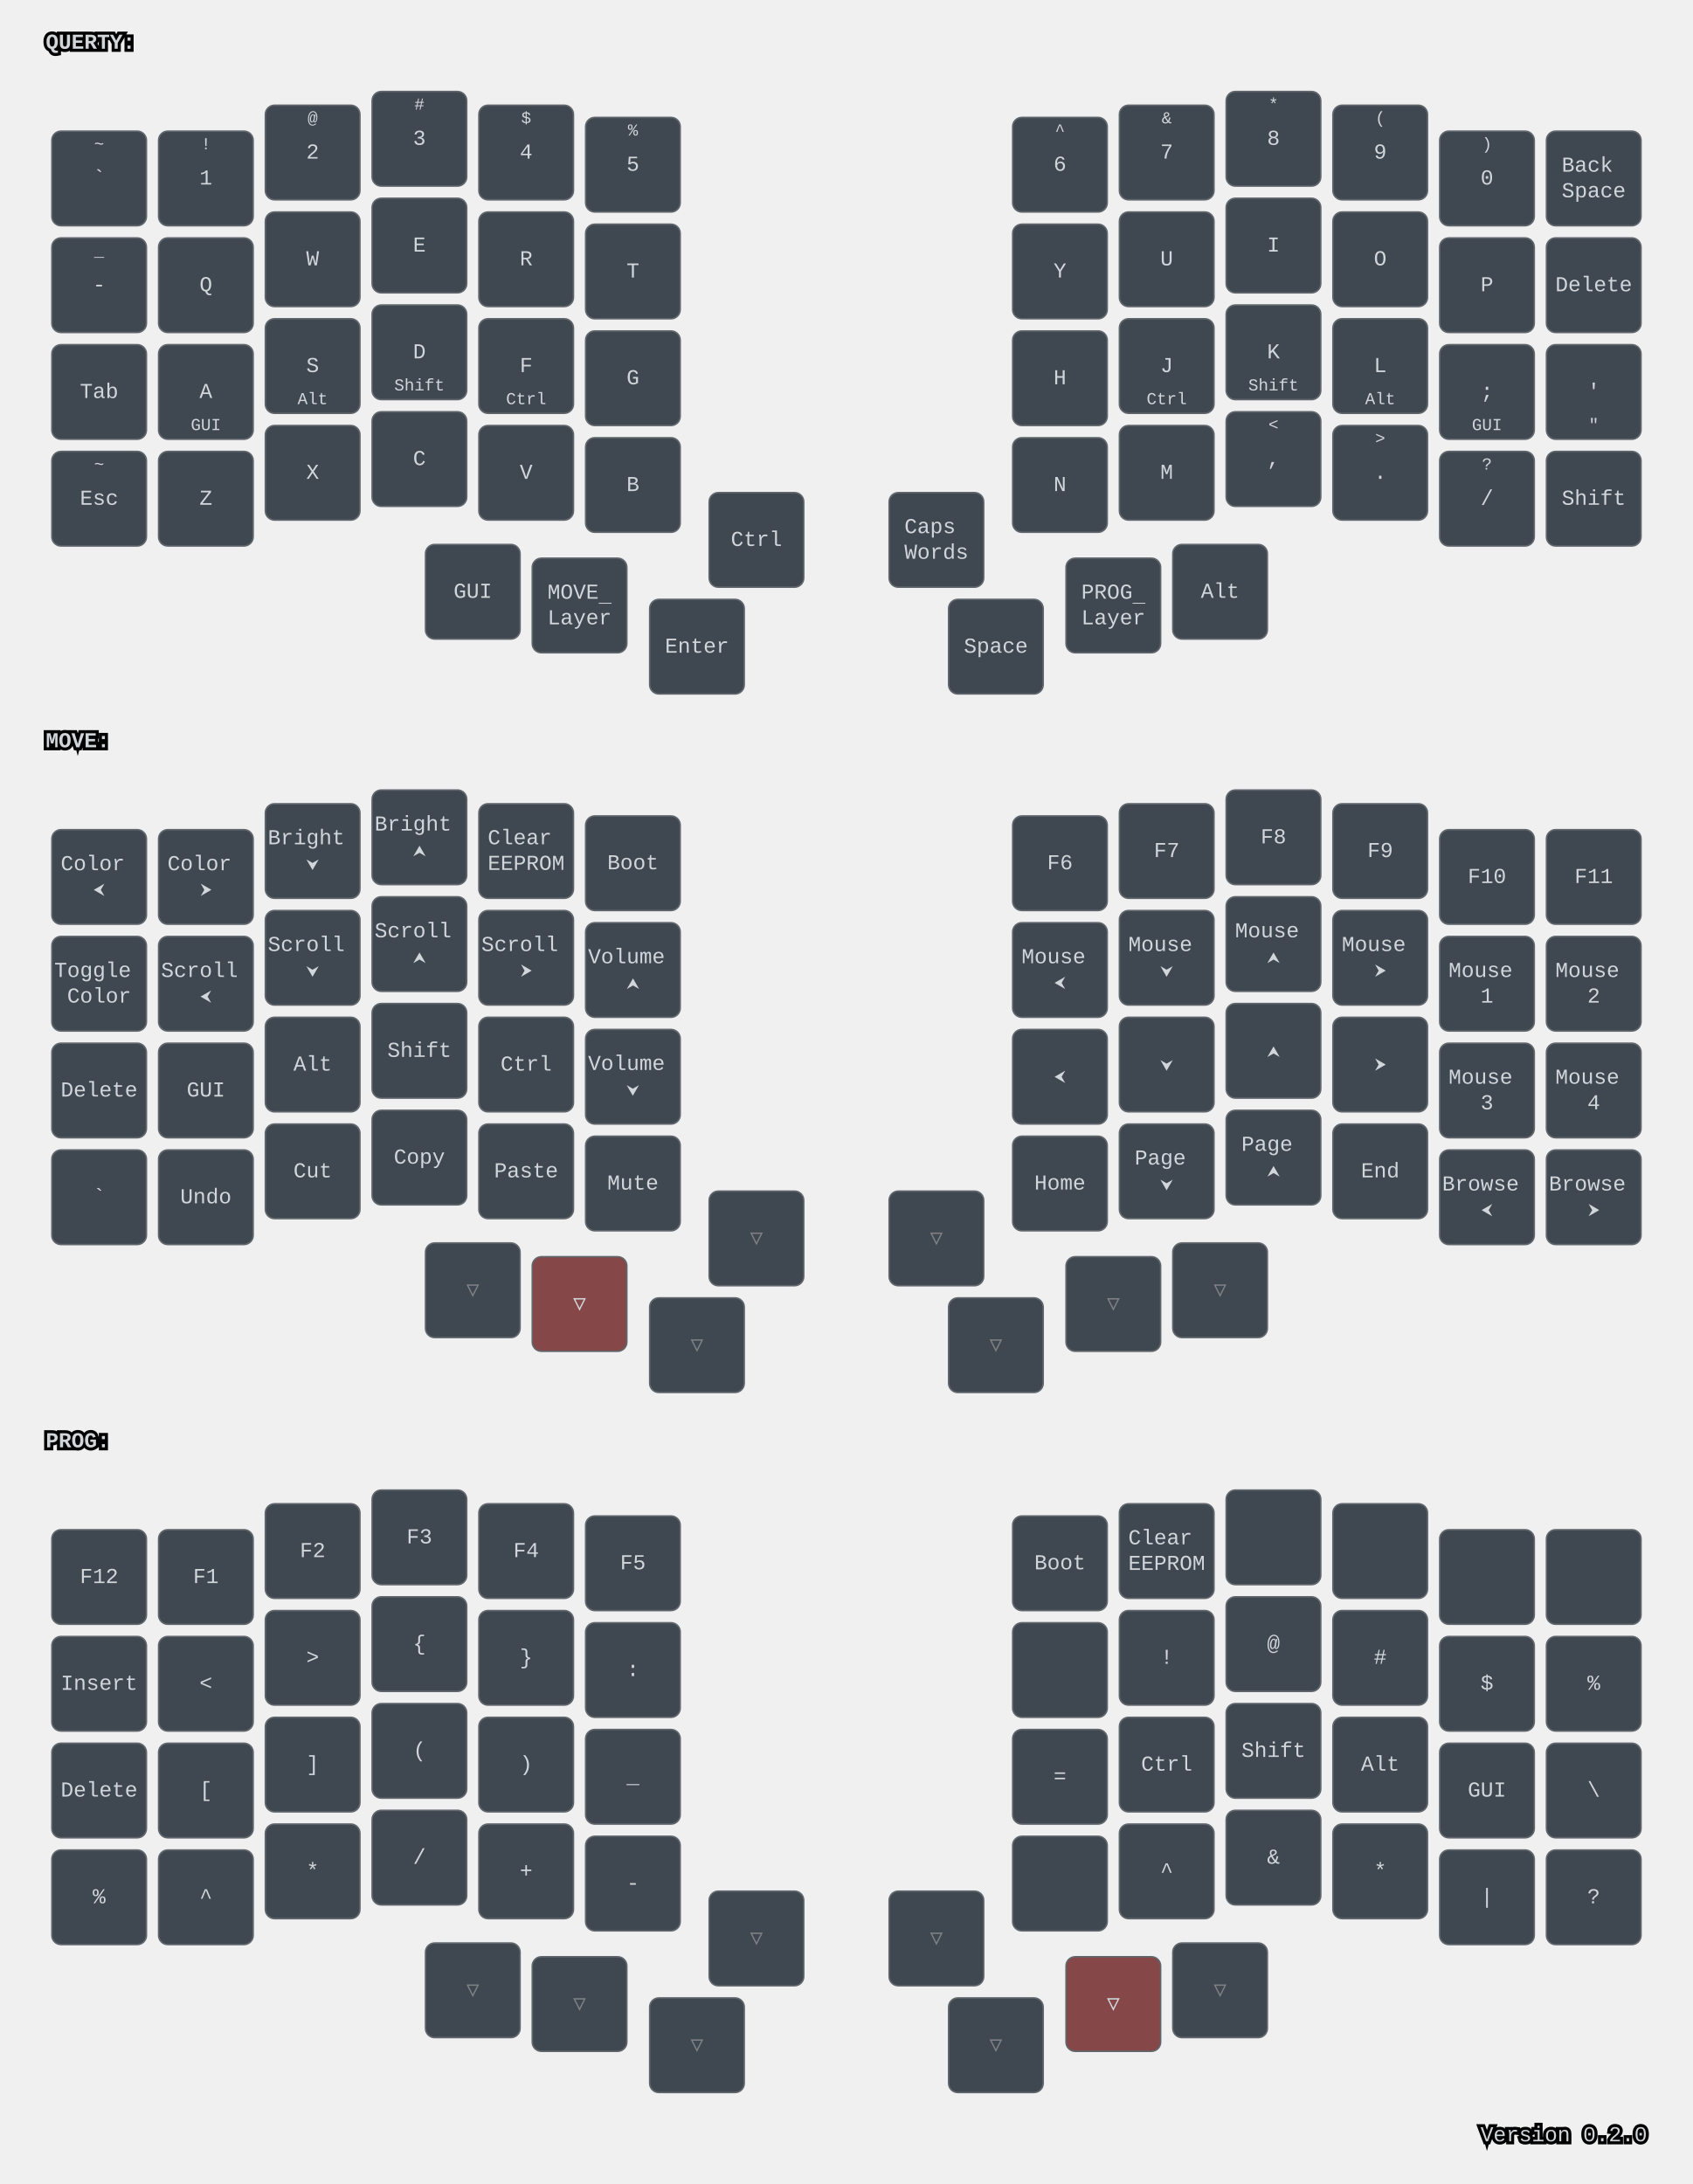
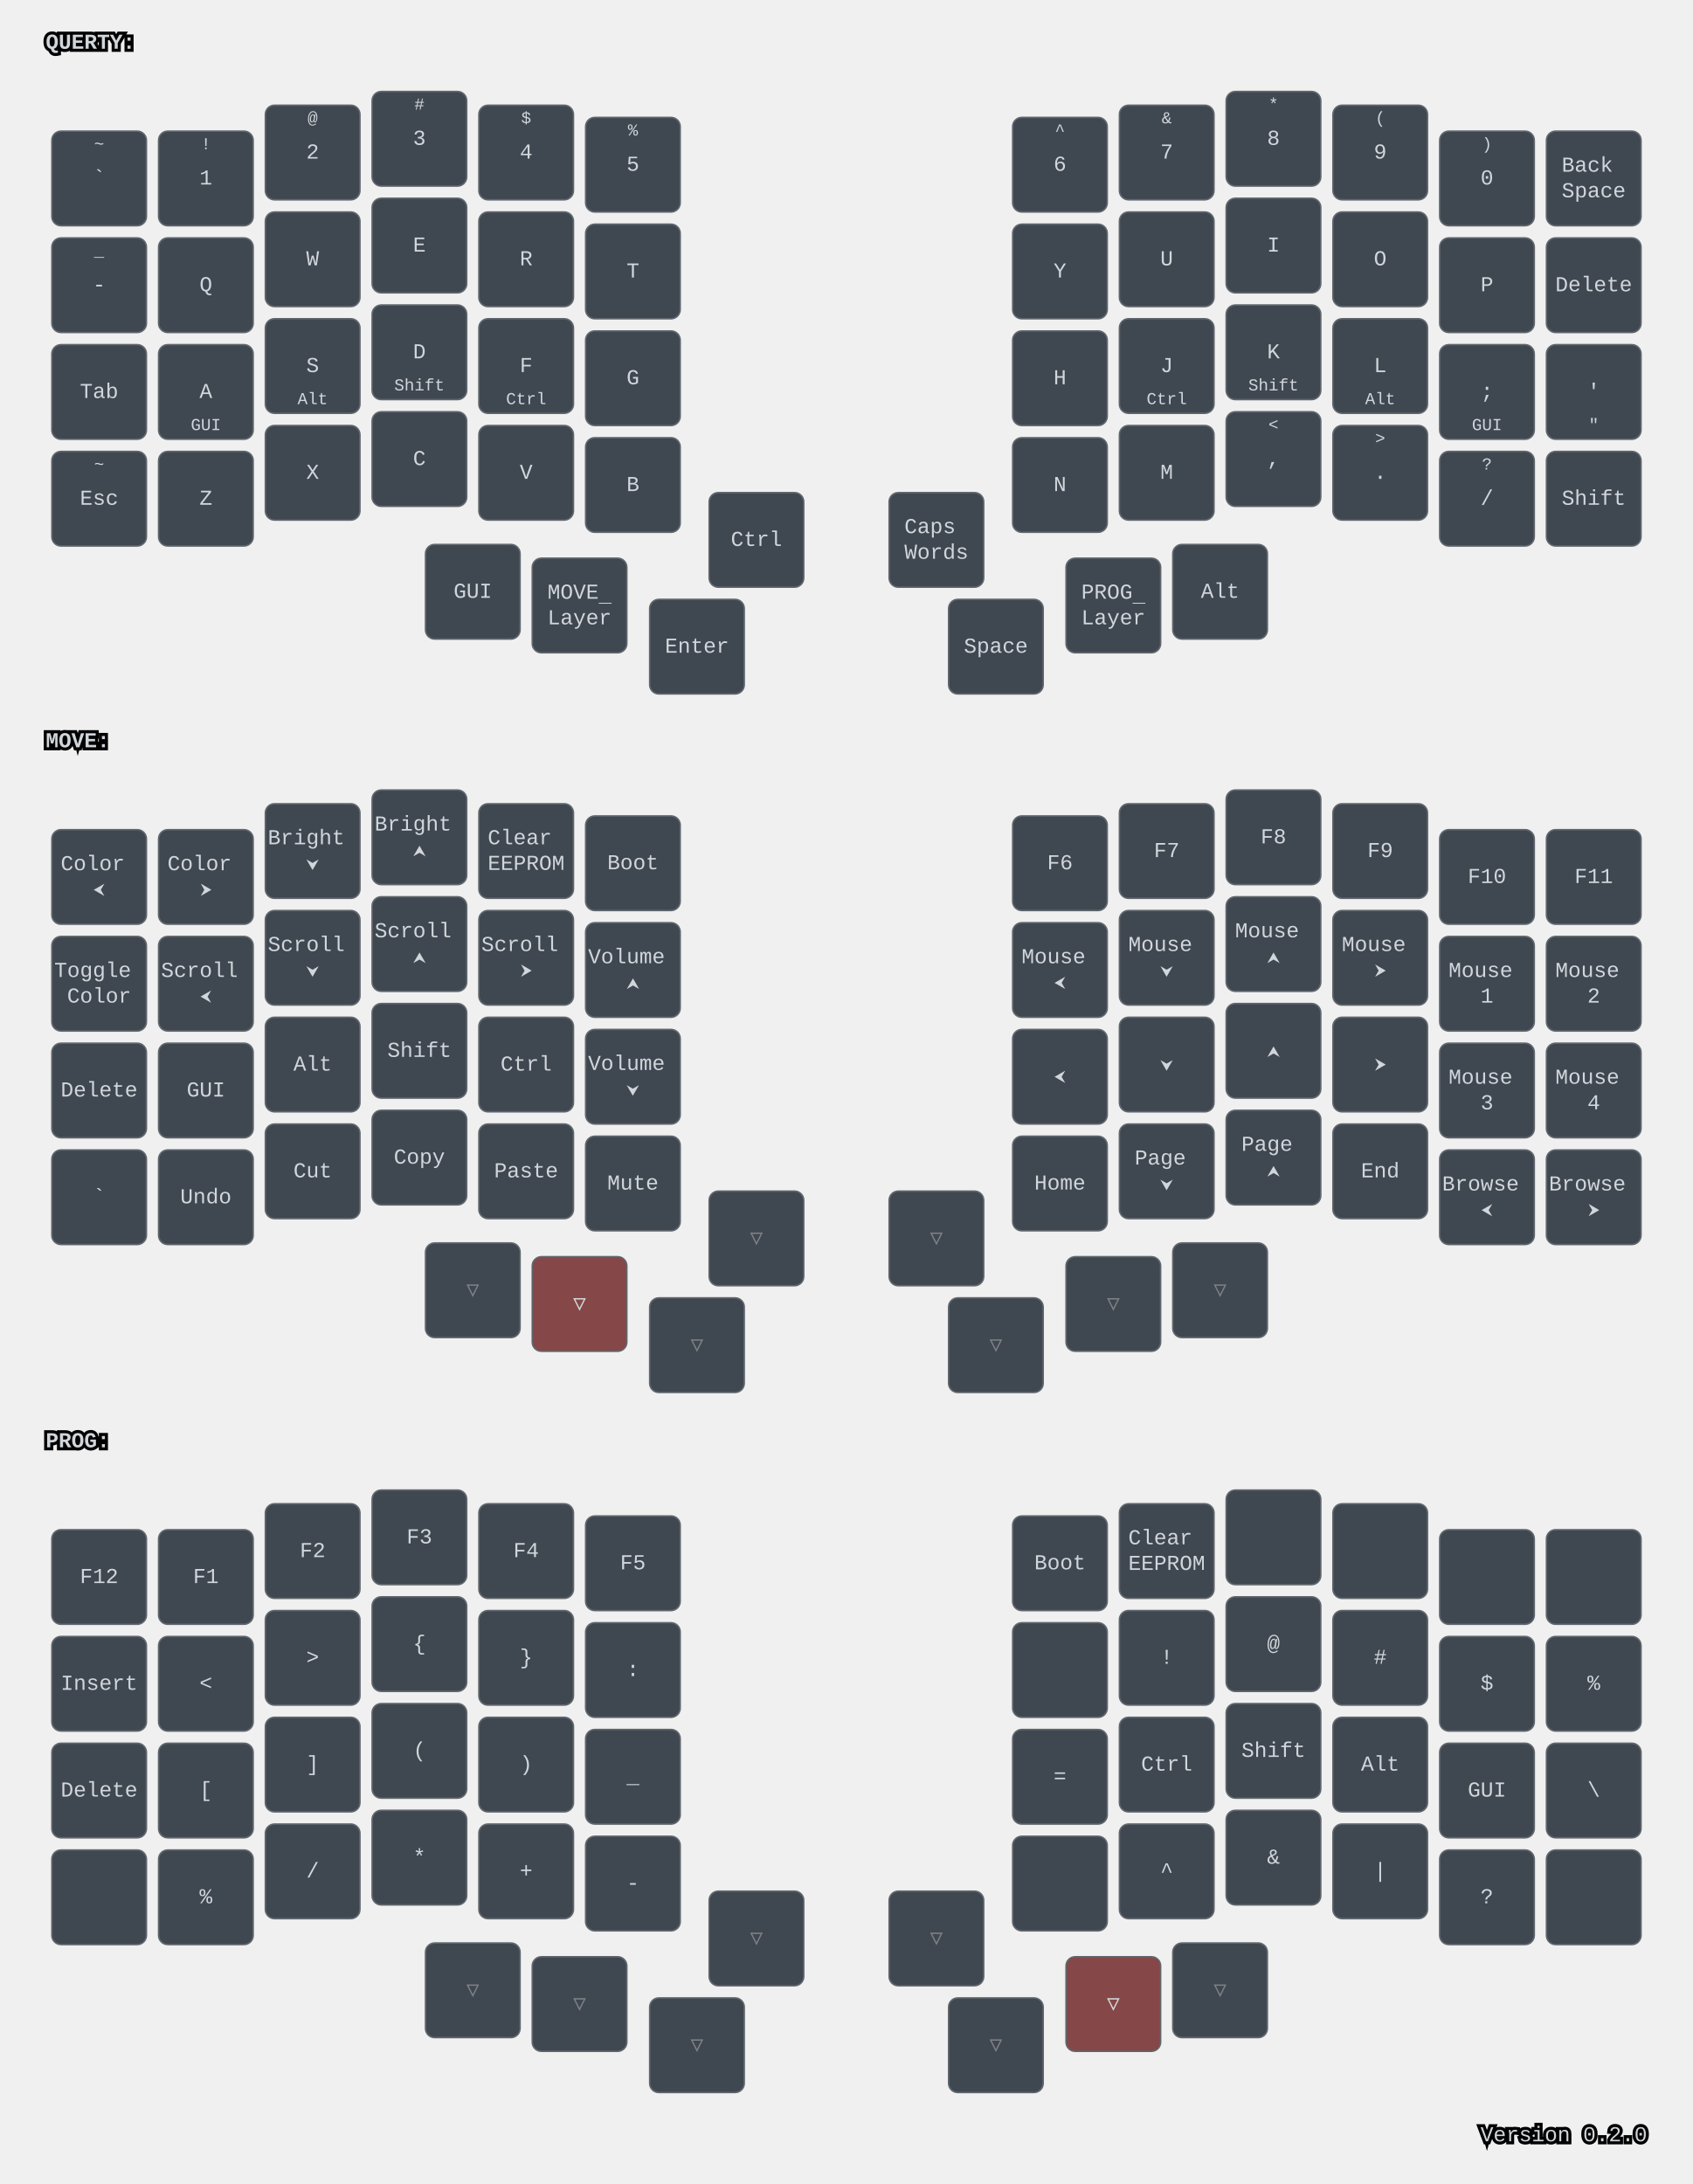
<svg xmlns="http://www.w3.org/2000/svg" width="1110" height="1432" viewBox="0 0 1110 1432" class="keymap">
  <style>/* inherit to force styles through use tags */
svg path {
    fill: inherit;
}

/* font and background color specifications */
svg.keymap {
    font-family: SFMono-Regular,Consolas,Liberation Mono,Menlo,monospace;
    font-size: 14px;
    font-kerning: normal;
    text-rendering: optimizeLegibility;
    fill: #24292e;
}

/* default key styling */
rect.key {
    fill: #f6f8fa;
}

rect.key, rect.combo {
    stroke: #c9cccf;
    stroke-width: 1;
}

/* default key side styling, only used is draw_key_sides is set */
rect.side {
    filter: brightness(90%);
}

/* color accent for combo boxes */
rect.combo, rect.combo-separate {
    fill: #cdf;
}

/* color accent for held keys */
rect.held, rect.combo.held {
    fill: #fdd;
}

/* color accent for ghost (optional) keys */
rect.ghost, rect.combo.ghost {
    stroke-dasharray: 4, 4;
    stroke-width: 2;
}

text {
    text-anchor: middle;
    dominant-baseline: middle;
}

/* styling for layer labels */
text.label {
    font-weight: bold;
    text-anchor: start;
    stroke: white;
    stroke-width: 4;
    paint-order: stroke;
}

/* styling for optional footer */
text.footer {
    text-anchor: end;
    dominant-baseline: auto;
    stroke: white;
    stroke-width: 4;
    paint-order: stroke;
}

/* styling for combo tap, and key non-tap label text */
text.combo, text.hold, text.shifted, text.left, text.right {
    font-size: 11px;
}

text.hold {
    text-anchor: middle;
    dominant-baseline: auto;
}

text.shifted {
    text-anchor: middle;
    dominant-baseline: hanging;
}

text.left {
    text-anchor: start;
}

text.right {
    text-anchor: end;
}

text.layer-activator {
    text-decoration: underline;
}

/* styling for hold/shifted label text in combo box */
text.combo.hold, text.combo.shifted, text.combo.left, text.combo.right {
    font-size: 8px;
}

/* lighter symbol for transparent keys */
text.trans {
    fill: #7b7e81;
}

/* styling for combo dendrons */
path.combo {
    stroke-width: 1;
    stroke: gray;
    fill: none;
}

/* Start Tabler Icons Cleanup */
/* cannot use height/width with glyphs */
.icon-tabler &gt; path {
    fill: inherit;
    stroke: inherit;
    stroke-width: 2;
}
/* hide tabler's default box */
.icon-tabler &gt; path[stroke="none"][fill="none"] {
    visibility: hidden;
}
/* End Tabler Icons Cleanup */

svg.keymap { fill: #d1d6db; }
rect.key { fill: #3f4750; }
rect.key, rect.combo { stroke: #60666c; }
rect.combo, rect.combo-separate { fill: #1f3d7a; }
rect.held, rect.combo.held { fill: #854747; }
text.label, text.footer { stroke: black; }
text.trans { fill: #7e8184; }
path.combo { stroke: #7f7f7f; }
</style>
  <g transform="translate(30, 0)" class="layer-QUERTY">
    <text x="0" y="28" class="label" id="QUERTY">QUERTY:</text>
    <g transform="translate(0, 56)">
      <g transform="translate(35, 61)" class="key keypos-0">
        <rect rx="6" ry="6" x="-31" y="-31" width="62" height="62" class="key" />
        <text x="0" y="0" class="key tap">`</text>
        <text x="0" y="-25" class="key shifted">~</text>
      </g>
      <g transform="translate(105, 61)" class="key keypos-1">
        <rect rx="6" ry="6" x="-31" y="-31" width="62" height="62" class="key" />
        <text x="0" y="0" class="key tap">1</text>
        <text x="0" y="-25" class="key shifted">!</text>
      </g>
      <g transform="translate(175, 44)" class="key keypos-2">
        <rect rx="6" ry="6" x="-31" y="-31" width="62" height="62" class="key" />
        <text x="0" y="0" class="key tap">2</text>
        <text x="0" y="-25" class="key shifted">@</text>
      </g>
      <g transform="translate(245, 35)" class="key keypos-3">
        <rect rx="6" ry="6" x="-31" y="-31" width="62" height="62" class="key" />
        <text x="0" y="0" class="key tap">3</text>
        <text x="0" y="-25" class="key shifted">#</text>
      </g>
      <g transform="translate(315, 44)" class="key keypos-4">
        <rect rx="6" ry="6" x="-31" y="-31" width="62" height="62" class="key" />
        <text x="0" y="0" class="key tap">4</text>
        <text x="0" y="-25" class="key shifted">$</text>
      </g>
      <g transform="translate(385, 52)" class="key keypos-5">
        <rect rx="6" ry="6" x="-31" y="-31" width="62" height="62" class="key" />
        <text x="0" y="0" class="key tap">5</text>
        <text x="0" y="-25" class="key shifted">%</text>
      </g>
      <g transform="translate(665, 52)" class="key keypos-6">
        <rect rx="6" ry="6" x="-31" y="-31" width="62" height="62" class="key" />
        <text x="0" y="0" class="key tap">6</text>
        <text x="0" y="-25" class="key shifted">^</text>
      </g>
      <g transform="translate(735, 44)" class="key keypos-7">
        <rect rx="6" ry="6" x="-31" y="-31" width="62" height="62" class="key" />
        <text x="0" y="0" class="key tap">7</text>
        <text x="0" y="-25" class="key shifted">&amp;</text>
      </g>
      <g transform="translate(805, 35)" class="key keypos-8">
        <rect rx="6" ry="6" x="-31" y="-31" width="62" height="62" class="key" />
        <text x="0" y="0" class="key tap">8</text>
        <text x="0" y="-25" class="key shifted">*</text>
      </g>
      <g transform="translate(875, 44)" class="key keypos-9">
        <rect rx="6" ry="6" x="-31" y="-31" width="62" height="62" class="key" />
        <text x="0" y="0" class="key tap">9</text>
        <text x="0" y="-25" class="key shifted">(</text>
      </g>
      <g transform="translate(945, 61)" class="key keypos-10">
        <rect rx="6" ry="6" x="-31" y="-31" width="62" height="62" class="key" />
        <text x="0" y="0" class="key tap">0</text>
        <text x="0" y="-25" class="key shifted">)</text>
      </g>
      <g transform="translate(1015, 61)" class="key keypos-11">
        <rect rx="6" ry="6" x="-31" y="-31" width="62" height="62" class="key" />
        <text x="0" y="0" class="key tap">
          <tspan x="0" dy="-0.6em">Back</tspan>
          <tspan x="0" dy="1.2em">Space</tspan>
        </text>
      </g>
      <g transform="translate(35, 131)" class="key keypos-12">
        <rect rx="6" ry="6" x="-31" y="-31" width="62" height="62" class="key" />
        <text x="0" y="0" class="key tap">-</text>
        <text x="0" y="-25" class="key shifted">_</text>
      </g>
      <g transform="translate(105, 131)" class="key keypos-13">
        <rect rx="6" ry="6" x="-31" y="-31" width="62" height="62" class="key" />
        <text x="0" y="0" class="key tap">Q</text>
      </g>
      <g transform="translate(175, 114)" class="key keypos-14">
        <rect rx="6" ry="6" x="-31" y="-31" width="62" height="62" class="key" />
        <text x="0" y="0" class="key tap">W</text>
      </g>
      <g transform="translate(245, 105)" class="key keypos-15">
        <rect rx="6" ry="6" x="-31" y="-31" width="62" height="62" class="key" />
        <text x="0" y="0" class="key tap">E</text>
      </g>
      <g transform="translate(315, 114)" class="key keypos-16">
        <rect rx="6" ry="6" x="-31" y="-31" width="62" height="62" class="key" />
        <text x="0" y="0" class="key tap">R</text>
      </g>
      <g transform="translate(385, 122)" class="key keypos-17">
        <rect rx="6" ry="6" x="-31" y="-31" width="62" height="62" class="key" />
        <text x="0" y="0" class="key tap">T</text>
      </g>
      <g transform="translate(665, 122)" class="key keypos-18">
        <rect rx="6" ry="6" x="-31" y="-31" width="62" height="62" class="key" />
        <text x="0" y="0" class="key tap">Y</text>
      </g>
      <g transform="translate(735, 114)" class="key keypos-19">
        <rect rx="6" ry="6" x="-31" y="-31" width="62" height="62" class="key" />
        <text x="0" y="0" class="key tap">U</text>
      </g>
      <g transform="translate(805, 105)" class="key keypos-20">
        <rect rx="6" ry="6" x="-31" y="-31" width="62" height="62" class="key" />
        <text x="0" y="0" class="key tap">I</text>
      </g>
      <g transform="translate(875, 114)" class="key keypos-21">
        <rect rx="6" ry="6" x="-31" y="-31" width="62" height="62" class="key" />
        <text x="0" y="0" class="key tap">O</text>
      </g>
      <g transform="translate(945, 131)" class="key keypos-22">
        <rect rx="6" ry="6" x="-31" y="-31" width="62" height="62" class="key" />
        <text x="0" y="0" class="key tap">P</text>
      </g>
      <g transform="translate(1015, 131)" class="key keypos-23">
        <rect rx="6" ry="6" x="-31" y="-31" width="62" height="62" class="key" />
        <text x="0" y="0" class="key tap">Delete</text>
      </g>
      <g transform="translate(35, 201)" class="key keypos-24">
        <rect rx="6" ry="6" x="-31" y="-31" width="62" height="62" class="key" />
        <text x="0" y="0" class="key tap">Tab</text>
      </g>
      <g transform="translate(105, 201)" class="key keypos-25">
        <rect rx="6" ry="6" x="-31" y="-31" width="62" height="62" class="key" />
        <text x="0" y="0" class="key tap">A</text>
        <text x="0" y="25" class="key hold">GUI</text>
      </g>
      <g transform="translate(175, 184)" class="key keypos-26">
        <rect rx="6" ry="6" x="-31" y="-31" width="62" height="62" class="key" />
        <text x="0" y="0" class="key tap">S</text>
        <text x="0" y="25" class="key hold">Alt</text>
      </g>
      <g transform="translate(245, 175)" class="key keypos-27">
        <rect rx="6" ry="6" x="-31" y="-31" width="62" height="62" class="key" />
        <text x="0" y="0" class="key tap">D</text>
        <text x="0" y="25" class="key hold">Shift</text>
      </g>
      <g transform="translate(315, 184)" class="key keypos-28">
        <rect rx="6" ry="6" x="-31" y="-31" width="62" height="62" class="key" />
        <text x="0" y="0" class="key tap">F</text>
        <text x="0" y="25" class="key hold">Ctrl</text>
      </g>
      <g transform="translate(385, 192)" class="key keypos-29">
        <rect rx="6" ry="6" x="-31" y="-31" width="62" height="62" class="key" />
        <text x="0" y="0" class="key tap">G</text>
      </g>
      <g transform="translate(665, 192)" class="key keypos-30">
        <rect rx="6" ry="6" x="-31" y="-31" width="62" height="62" class="key" />
        <text x="0" y="0" class="key tap">H</text>
      </g>
      <g transform="translate(735, 184)" class="key keypos-31">
        <rect rx="6" ry="6" x="-31" y="-31" width="62" height="62" class="key" />
        <text x="0" y="0" class="key tap">J</text>
        <text x="0" y="25" class="key hold">Ctrl</text>
      </g>
      <g transform="translate(805, 175)" class="key keypos-32">
        <rect rx="6" ry="6" x="-31" y="-31" width="62" height="62" class="key" />
        <text x="0" y="0" class="key tap">K</text>
        <text x="0" y="25" class="key hold">Shift</text>
      </g>
      <g transform="translate(875, 184)" class="key keypos-33">
        <rect rx="6" ry="6" x="-31" y="-31" width="62" height="62" class="key" />
        <text x="0" y="0" class="key tap">L</text>
        <text x="0" y="25" class="key hold">Alt</text>
      </g>
      <g transform="translate(945, 201)" class="key keypos-34">
        <rect rx="6" ry="6" x="-31" y="-31" width="62" height="62" class="key" />
        <text x="0" y="0" class="key tap">;</text>
        <text x="0" y="25" class="key hold">GUI</text>
      </g>
      <g transform="translate(1015, 201)" class="key keypos-35">
        <rect rx="6" ry="6" x="-31" y="-31" width="62" height="62" class="key" />
        <text x="0" y="0" class="key tap">'</text>
        <text x="0" y="25" class="key hold">"</text>
      </g>
      <g transform="translate(35, 271)" class="key keypos-36">
        <rect rx="6" ry="6" x="-31" y="-31" width="62" height="62" class="key" />
        <text x="0" y="0" class="key tap">Esc</text>
        <text x="0" y="-25" class="key shifted">~</text>
      </g>
      <g transform="translate(105, 271)" class="key keypos-37">
        <rect rx="6" ry="6" x="-31" y="-31" width="62" height="62" class="key" />
        <text x="0" y="0" class="key tap">Z</text>
      </g>
      <g transform="translate(175, 254)" class="key keypos-38">
        <rect rx="6" ry="6" x="-31" y="-31" width="62" height="62" class="key" />
        <text x="0" y="0" class="key tap">X</text>
      </g>
      <g transform="translate(245, 245)" class="key keypos-39">
        <rect rx="6" ry="6" x="-31" y="-31" width="62" height="62" class="key" />
        <text x="0" y="0" class="key tap">C</text>
      </g>
      <g transform="translate(315, 254)" class="key keypos-40">
        <rect rx="6" ry="6" x="-31" y="-31" width="62" height="62" class="key" />
        <text x="0" y="0" class="key tap">V</text>
      </g>
      <g transform="translate(385, 262)" class="key keypos-41">
        <rect rx="6" ry="6" x="-31" y="-31" width="62" height="62" class="key" />
        <text x="0" y="0" class="key tap">B</text>
      </g>
      <g transform="translate(466, 298)" class="key keypos-42">
        <rect rx="6" ry="6" x="-31" y="-31" width="62" height="62" class="key" />
        <text x="0" y="0" class="key tap">Ctrl</text>
      </g>
      <g transform="translate(584, 298)" class="key keypos-43">
        <rect rx="6" ry="6" x="-31" y="-31" width="62" height="62" class="key" />
        <text x="0" y="0" class="key tap">
          <tspan x="0" dy="-0.6em">Caps</tspan>
          <tspan x="0" dy="1.2em">Words</tspan>
        </text>
      </g>
      <g transform="translate(665, 262)" class="key keypos-44">
        <rect rx="6" ry="6" x="-31" y="-31" width="62" height="62" class="key" />
        <text x="0" y="0" class="key tap">N</text>
      </g>
      <g transform="translate(735, 254)" class="key keypos-45">
        <rect rx="6" ry="6" x="-31" y="-31" width="62" height="62" class="key" />
        <text x="0" y="0" class="key tap">M</text>
      </g>
      <g transform="translate(805, 245)" class="key keypos-46">
        <rect rx="6" ry="6" x="-31" y="-31" width="62" height="62" class="key" />
        <text x="0" y="0" class="key tap">,</text>
        <text x="0" y="-25" class="key shifted">&lt;</text>
      </g>
      <g transform="translate(875, 254)" class="key keypos-47">
        <rect rx="6" ry="6" x="-31" y="-31" width="62" height="62" class="key" />
        <text x="0" y="0" class="key tap">.</text>
        <text x="0" y="-25" class="key shifted">&gt;</text>
      </g>
      <g transform="translate(945, 271)" class="key keypos-48">
        <rect rx="6" ry="6" x="-31" y="-31" width="62" height="62" class="key" />
        <text x="0" y="0" class="key tap">/</text>
        <text x="0" y="-25" class="key shifted">?</text>
      </g>
      <g transform="translate(1015, 271)" class="key keypos-49">
        <rect rx="6" ry="6" x="-31" y="-31" width="62" height="62" class="key" />
        <text x="0" y="0" class="key tap">Shift</text>
      </g>
      <g transform="translate(280, 332)" class="key keypos-50">
        <rect rx="6" ry="6" x="-31" y="-31" width="62" height="62" class="key" />
        <text x="0" y="0" class="key tap">GUI</text>
      </g>
      <g transform="translate(350, 341)" class="key layer-activator keypos-51">
        <rect rx="6" ry="6" x="-31" y="-31" width="62" height="62" class="key layer-activator" />
        <text x="0" y="0" class="key layer-activator tap">
          <tspan x="0" dy="-0.6em">MOVE</tspan>
          <tspan x="0" dy="1.2em">Layer</tspan>
        </text>
      </g>
      <g transform="translate(427, 368)" class="key keypos-52">
        <rect rx="6" ry="6" x="-31" y="-31" width="62" height="62" class="key" />
        <text x="0" y="0" class="key tap">Enter</text>
      </g>
      <g transform="translate(623, 368)" class="key keypos-53">
        <rect rx="6" ry="6" x="-31" y="-31" width="62" height="62" class="key" />
        <text x="0" y="0" class="key tap">Space</text>
      </g>
      <g transform="translate(700, 341)" class="key layer-activator keypos-54">
        <rect rx="6" ry="6" x="-31" y="-31" width="62" height="62" class="key layer-activator" />
        <text x="0" y="0" class="key layer-activator tap">
          <tspan x="0" dy="-0.6em">PROG</tspan>
          <tspan x="0" dy="1.2em">Layer</tspan>
        </text>
      </g>
      <g transform="translate(770, 332)" class="key keypos-55">
        <rect rx="6" ry="6" x="-31" y="-31" width="62" height="62" class="key" />
        <text x="0" y="0" class="key tap">Alt</text>
      </g>
    </g>
  </g>
  <g transform="translate(30, 458)" class="layer-MOVE">
    <text x="0" y="28" class="label" id="MOVE">MOVE:</text>
    <g transform="translate(0, 56)">
      <g transform="translate(35, 61)" class="key keypos-0">
        <rect rx="6" ry="6" x="-31" y="-31" width="62" height="62" class="key" />
        <text x="0" y="0" class="key tap">
          <tspan x="0" dy="-0.6em">Color</tspan>
          <tspan x="0" dy="1.2em">⮜</tspan>
        </text>
      </g>
      <g transform="translate(105, 61)" class="key keypos-1">
        <rect rx="6" ry="6" x="-31" y="-31" width="62" height="62" class="key" />
        <text x="0" y="0" class="key tap">
          <tspan x="0" dy="-0.6em">Color</tspan>
          <tspan x="0" dy="1.2em">⮞</tspan>
        </text>
      </g>
      <g transform="translate(175, 44)" class="key keypos-2">
        <rect rx="6" ry="6" x="-31" y="-31" width="62" height="62" class="key" />
        <text x="0" y="0" class="key tap">
          <tspan x="0" dy="-0.6em">Bright</tspan>
          <tspan x="0" dy="1.2em">⮟</tspan>
        </text>
      </g>
      <g transform="translate(245, 35)" class="key keypos-3">
        <rect rx="6" ry="6" x="-31" y="-31" width="62" height="62" class="key" />
        <text x="0" y="0" class="key tap">
          <tspan x="0" dy="-0.6em">Bright</tspan>
          <tspan x="0" dy="1.2em">⮝</tspan>
        </text>
      </g>
      <g transform="translate(315, 44)" class="key keypos-4">
        <rect rx="6" ry="6" x="-31" y="-31" width="62" height="62" class="key" />
        <text x="0" y="0" class="key tap">
          <tspan x="0" dy="-0.6em">Clear</tspan>
          <tspan x="0" dy="1.2em">EEPROM</tspan>
        </text>
      </g>
      <g transform="translate(385, 52)" class="key keypos-5">
        <rect rx="6" ry="6" x="-31" y="-31" width="62" height="62" class="key" />
        <text x="0" y="0" class="key tap">Boot</text>
      </g>
      <g transform="translate(665, 52)" class="key keypos-6">
        <rect rx="6" ry="6" x="-31" y="-31" width="62" height="62" class="key" />
        <text x="0" y="0" class="key tap">F6</text>
      </g>
      <g transform="translate(735, 44)" class="key keypos-7">
        <rect rx="6" ry="6" x="-31" y="-31" width="62" height="62" class="key" />
        <text x="0" y="0" class="key tap">F7</text>
      </g>
      <g transform="translate(805, 35)" class="key keypos-8">
        <rect rx="6" ry="6" x="-31" y="-31" width="62" height="62" class="key" />
        <text x="0" y="0" class="key tap">F8</text>
      </g>
      <g transform="translate(875, 44)" class="key keypos-9">
        <rect rx="6" ry="6" x="-31" y="-31" width="62" height="62" class="key" />
        <text x="0" y="0" class="key tap">F9</text>
      </g>
      <g transform="translate(945, 61)" class="key keypos-10">
        <rect rx="6" ry="6" x="-31" y="-31" width="62" height="62" class="key" />
        <text x="0" y="0" class="key tap">F10</text>
      </g>
      <g transform="translate(1015, 61)" class="key keypos-11">
        <rect rx="6" ry="6" x="-31" y="-31" width="62" height="62" class="key" />
        <text x="0" y="0" class="key tap">F11</text>
      </g>
      <g transform="translate(35, 131)" class="key keypos-12">
        <rect rx="6" ry="6" x="-31" y="-31" width="62" height="62" class="key" />
        <text x="0" y="0" class="key tap">
          <tspan x="0" dy="-0.6em">Toggle</tspan>
          <tspan x="0" dy="1.2em">Color</tspan>
        </text>
      </g>
      <g transform="translate(105, 131)" class="key keypos-13">
        <rect rx="6" ry="6" x="-31" y="-31" width="62" height="62" class="key" />
        <text x="0" y="0" class="key tap">
          <tspan x="0" dy="-0.6em">Scroll</tspan>
          <tspan x="0" dy="1.2em">⮜</tspan>
        </text>
      </g>
      <g transform="translate(175, 114)" class="key keypos-14">
        <rect rx="6" ry="6" x="-31" y="-31" width="62" height="62" class="key" />
        <text x="0" y="0" class="key tap">
          <tspan x="0" dy="-0.6em">Scroll</tspan>
          <tspan x="0" dy="1.2em">⮟</tspan>
        </text>
      </g>
      <g transform="translate(245, 105)" class="key keypos-15">
        <rect rx="6" ry="6" x="-31" y="-31" width="62" height="62" class="key" />
        <text x="0" y="0" class="key tap">
          <tspan x="0" dy="-0.6em">Scroll</tspan>
          <tspan x="0" dy="1.2em">⮝</tspan>
        </text>
      </g>
      <g transform="translate(315, 114)" class="key keypos-16">
        <rect rx="6" ry="6" x="-31" y="-31" width="62" height="62" class="key" />
        <text x="0" y="0" class="key tap">
          <tspan x="0" dy="-0.6em">Scroll</tspan>
          <tspan x="0" dy="1.2em">⮞</tspan>
        </text>
      </g>
      <g transform="translate(385, 122)" class="key keypos-17">
        <rect rx="6" ry="6" x="-31" y="-31" width="62" height="62" class="key" />
        <text x="0" y="0" class="key tap">
          <tspan x="0" dy="-0.6em">Volume</tspan>
          <tspan x="0" dy="1.2em">⮝</tspan>
        </text>
      </g>
      <g transform="translate(665, 122)" class="key keypos-18">
        <rect rx="6" ry="6" x="-31" y="-31" width="62" height="62" class="key" />
        <text x="0" y="0" class="key tap">
          <tspan x="0" dy="-0.6em">Mouse</tspan>
          <tspan x="0" dy="1.2em">⮜</tspan>
        </text>
      </g>
      <g transform="translate(735, 114)" class="key keypos-19">
        <rect rx="6" ry="6" x="-31" y="-31" width="62" height="62" class="key" />
        <text x="0" y="0" class="key tap">
          <tspan x="0" dy="-0.6em">Mouse</tspan>
          <tspan x="0" dy="1.2em">⮟</tspan>
        </text>
      </g>
      <g transform="translate(805, 105)" class="key keypos-20">
        <rect rx="6" ry="6" x="-31" y="-31" width="62" height="62" class="key" />
        <text x="0" y="0" class="key tap">
          <tspan x="0" dy="-0.6em">Mouse</tspan>
          <tspan x="0" dy="1.2em">⮝</tspan>
        </text>
      </g>
      <g transform="translate(875, 114)" class="key keypos-21">
        <rect rx="6" ry="6" x="-31" y="-31" width="62" height="62" class="key" />
        <text x="0" y="0" class="key tap">
          <tspan x="0" dy="-0.6em">Mouse</tspan>
          <tspan x="0" dy="1.2em">⮞</tspan>
        </text>
      </g>
      <g transform="translate(945, 131)" class="key keypos-22">
        <rect rx="6" ry="6" x="-31" y="-31" width="62" height="62" class="key" />
        <text x="0" y="0" class="key tap">
          <tspan x="0" dy="-0.6em">Mouse</tspan>
          <tspan x="0" dy="1.2em">1</tspan>
        </text>
      </g>
      <g transform="translate(1015, 131)" class="key keypos-23">
        <rect rx="6" ry="6" x="-31" y="-31" width="62" height="62" class="key" />
        <text x="0" y="0" class="key tap">
          <tspan x="0" dy="-0.6em">Mouse</tspan>
          <tspan x="0" dy="1.2em">2</tspan>
        </text>
      </g>
      <g transform="translate(35, 201)" class="key keypos-24">
        <rect rx="6" ry="6" x="-31" y="-31" width="62" height="62" class="key" />
        <text x="0" y="0" class="key tap">Delete</text>
      </g>
      <g transform="translate(105, 201)" class="key keypos-25">
        <rect rx="6" ry="6" x="-31" y="-31" width="62" height="62" class="key" />
        <text x="0" y="0" class="key tap">GUI</text>
      </g>
      <g transform="translate(175, 184)" class="key keypos-26">
        <rect rx="6" ry="6" x="-31" y="-31" width="62" height="62" class="key" />
        <text x="0" y="0" class="key tap">Alt</text>
      </g>
      <g transform="translate(245, 175)" class="key keypos-27">
        <rect rx="6" ry="6" x="-31" y="-31" width="62" height="62" class="key" />
        <text x="0" y="0" class="key tap">Shift</text>
      </g>
      <g transform="translate(315, 184)" class="key keypos-28">
        <rect rx="6" ry="6" x="-31" y="-31" width="62" height="62" class="key" />
        <text x="0" y="0" class="key tap">Ctrl</text>
      </g>
      <g transform="translate(385, 192)" class="key keypos-29">
        <rect rx="6" ry="6" x="-31" y="-31" width="62" height="62" class="key" />
        <text x="0" y="0" class="key tap">
          <tspan x="0" dy="-0.6em">Volume</tspan>
          <tspan x="0" dy="1.2em">⮟</tspan>
        </text>
      </g>
      <g transform="translate(665, 192)" class="key keypos-30">
        <rect rx="6" ry="6" x="-31" y="-31" width="62" height="62" class="key" />
        <text x="0" y="0" class="key tap">⮜</text>
      </g>
      <g transform="translate(735, 184)" class="key keypos-31">
        <rect rx="6" ry="6" x="-31" y="-31" width="62" height="62" class="key" />
        <text x="0" y="0" class="key tap">⮟</text>
      </g>
      <g transform="translate(805, 175)" class="key keypos-32">
        <rect rx="6" ry="6" x="-31" y="-31" width="62" height="62" class="key" />
        <text x="0" y="0" class="key tap">⮝</text>
      </g>
      <g transform="translate(875, 184)" class="key keypos-33">
        <rect rx="6" ry="6" x="-31" y="-31" width="62" height="62" class="key" />
        <text x="0" y="0" class="key tap">⮞</text>
      </g>
      <g transform="translate(945, 201)" class="key keypos-34">
        <rect rx="6" ry="6" x="-31" y="-31" width="62" height="62" class="key" />
        <text x="0" y="0" class="key tap">
          <tspan x="0" dy="-0.6em">Mouse</tspan>
          <tspan x="0" dy="1.2em">3</tspan>
        </text>
      </g>
      <g transform="translate(1015, 201)" class="key keypos-35">
        <rect rx="6" ry="6" x="-31" y="-31" width="62" height="62" class="key" />
        <text x="0" y="0" class="key tap">
          <tspan x="0" dy="-0.6em">Mouse</tspan>
          <tspan x="0" dy="1.2em">4</tspan>
        </text>
      </g>
      <g transform="translate(35, 271)" class="key keypos-36">
        <rect rx="6" ry="6" x="-31" y="-31" width="62" height="62" class="key" />
        <text x="0" y="0" class="key tap">`</text>
      </g>
      <g transform="translate(105, 271)" class="key keypos-37">
        <rect rx="6" ry="6" x="-31" y="-31" width="62" height="62" class="key" />
        <text x="0" y="0" class="key tap">Undo</text>
      </g>
      <g transform="translate(175, 254)" class="key keypos-38">
        <rect rx="6" ry="6" x="-31" y="-31" width="62" height="62" class="key" />
        <text x="0" y="0" class="key tap">Cut</text>
      </g>
      <g transform="translate(245, 245)" class="key keypos-39">
        <rect rx="6" ry="6" x="-31" y="-31" width="62" height="62" class="key" />
        <text x="0" y="0" class="key tap">Copy</text>
      </g>
      <g transform="translate(315, 254)" class="key keypos-40">
        <rect rx="6" ry="6" x="-31" y="-31" width="62" height="62" class="key" />
        <text x="0" y="0" class="key tap">Paste</text>
      </g>
      <g transform="translate(385, 262)" class="key keypos-41">
        <rect rx="6" ry="6" x="-31" y="-31" width="62" height="62" class="key" />
        <text x="0" y="0" class="key tap">Mute</text>
      </g>
      <g transform="translate(466, 298)" class="key trans keypos-42">
        <rect rx="6" ry="6" x="-31" y="-31" width="62" height="62" class="key trans" />
        <text x="0" y="0" class="key trans tap">▽</text>
      </g>
      <g transform="translate(584, 298)" class="key trans keypos-43">
        <rect rx="6" ry="6" x="-31" y="-31" width="62" height="62" class="key trans" />
        <text x="0" y="0" class="key trans tap">▽</text>
      </g>
      <g transform="translate(665, 262)" class="key keypos-44">
        <rect rx="6" ry="6" x="-31" y="-31" width="62" height="62" class="key" />
        <text x="0" y="0" class="key tap">Home</text>
      </g>
      <g transform="translate(735, 254)" class="key keypos-45">
        <rect rx="6" ry="6" x="-31" y="-31" width="62" height="62" class="key" />
        <text x="0" y="0" class="key tap">
          <tspan x="0" dy="-0.6em">Page</tspan>
          <tspan x="0" dy="1.2em">⮟</tspan>
        </text>
      </g>
      <g transform="translate(805, 245)" class="key keypos-46">
        <rect rx="6" ry="6" x="-31" y="-31" width="62" height="62" class="key" />
        <text x="0" y="0" class="key tap">
          <tspan x="0" dy="-0.6em">Page</tspan>
          <tspan x="0" dy="1.2em">⮝</tspan>
        </text>
      </g>
      <g transform="translate(875, 254)" class="key keypos-47">
        <rect rx="6" ry="6" x="-31" y="-31" width="62" height="62" class="key" />
        <text x="0" y="0" class="key tap">End</text>
      </g>
      <g transform="translate(945, 271)" class="key keypos-48">
        <rect rx="6" ry="6" x="-31" y="-31" width="62" height="62" class="key" />
        <text x="0" y="0" class="key tap">
          <tspan x="0" dy="-0.6em">Browse</tspan>
          <tspan x="0" dy="1.2em">⮜</tspan>
        </text>
      </g>
      <g transform="translate(1015, 271)" class="key keypos-49">
        <rect rx="6" ry="6" x="-31" y="-31" width="62" height="62" class="key" />
        <text x="0" y="0" class="key tap">
          <tspan x="0" dy="-0.6em">Browse</tspan>
          <tspan x="0" dy="1.2em">⮞</tspan>
        </text>
      </g>
      <g transform="translate(280, 332)" class="key trans keypos-50">
        <rect rx="6" ry="6" x="-31" y="-31" width="62" height="62" class="key trans" />
        <text x="0" y="0" class="key trans tap">▽</text>
      </g>
      <g transform="translate(350, 341)" class="key held keypos-51">
        <rect rx="6" ry="6" x="-31" y="-31" width="62" height="62" class="key held" />
        <text x="0" y="0" class="key held tap">▽</text>
      </g>
      <g transform="translate(427, 368)" class="key trans keypos-52">
        <rect rx="6" ry="6" x="-31" y="-31" width="62" height="62" class="key trans" />
        <text x="0" y="0" class="key trans tap">▽</text>
      </g>
      <g transform="translate(623, 368)" class="key trans keypos-53">
        <rect rx="6" ry="6" x="-31" y="-31" width="62" height="62" class="key trans" />
        <text x="0" y="0" class="key trans tap">▽</text>
      </g>
      <g transform="translate(700, 341)" class="key trans keypos-54">
        <rect rx="6" ry="6" x="-31" y="-31" width="62" height="62" class="key trans" />
        <text x="0" y="0" class="key trans tap">▽</text>
      </g>
      <g transform="translate(770, 332)" class="key trans keypos-55">
        <rect rx="6" ry="6" x="-31" y="-31" width="62" height="62" class="key trans" />
        <text x="0" y="0" class="key trans tap">▽</text>
      </g>
    </g>
  </g>
  <g transform="translate(30, 917)" class="layer-PROG">
    <text x="0" y="28" class="label" id="PROG">PROG:</text>
    <g transform="translate(0, 56)">
      <g transform="translate(35, 61)" class="key keypos-0">
        <rect rx="6" ry="6" x="-31" y="-31" width="62" height="62" class="key" />
        <text x="0" y="0" class="key tap">F12</text>
      </g>
      <g transform="translate(105, 61)" class="key keypos-1">
        <rect rx="6" ry="6" x="-31" y="-31" width="62" height="62" class="key" />
        <text x="0" y="0" class="key tap">F1</text>
      </g>
      <g transform="translate(175, 44)" class="key keypos-2">
        <rect rx="6" ry="6" x="-31" y="-31" width="62" height="62" class="key" />
        <text x="0" y="0" class="key tap">F2</text>
      </g>
      <g transform="translate(245, 35)" class="key keypos-3">
        <rect rx="6" ry="6" x="-31" y="-31" width="62" height="62" class="key" />
        <text x="0" y="0" class="key tap">F3</text>
      </g>
      <g transform="translate(315, 44)" class="key keypos-4">
        <rect rx="6" ry="6" x="-31" y="-31" width="62" height="62" class="key" />
        <text x="0" y="0" class="key tap">F4</text>
      </g>
      <g transform="translate(385, 52)" class="key keypos-5">
        <rect rx="6" ry="6" x="-31" y="-31" width="62" height="62" class="key" />
        <text x="0" y="0" class="key tap">F5</text>
      </g>
      <g transform="translate(665, 52)" class="key keypos-6">
        <rect rx="6" ry="6" x="-31" y="-31" width="62" height="62" class="key" />
        <text x="0" y="0" class="key tap">Boot</text>
      </g>
      <g transform="translate(735, 44)" class="key keypos-7">
        <rect rx="6" ry="6" x="-31" y="-31" width="62" height="62" class="key" />
        <text x="0" y="0" class="key tap">
          <tspan x="0" dy="-0.6em">Clear</tspan>
          <tspan x="0" dy="1.2em">EEPROM</tspan>
        </text>
      </g>
      <g transform="translate(805, 35)" class="key keypos-8">
        <rect rx="6" ry="6" x="-31" y="-31" width="62" height="62" class="key" />
      </g>
      <g transform="translate(875, 44)" class="key keypos-9">
        <rect rx="6" ry="6" x="-31" y="-31" width="62" height="62" class="key" />
      </g>
      <g transform="translate(945, 61)" class="key keypos-10">
        <rect rx="6" ry="6" x="-31" y="-31" width="62" height="62" class="key" />
      </g>
      <g transform="translate(1015, 61)" class="key keypos-11">
        <rect rx="6" ry="6" x="-31" y="-31" width="62" height="62" class="key" />
      </g>
      <g transform="translate(35, 131)" class="key keypos-12">
        <rect rx="6" ry="6" x="-31" y="-31" width="62" height="62" class="key" />
        <text x="0" y="0" class="key tap">Insert</text>
      </g>
      <g transform="translate(105, 131)" class="key keypos-13">
        <rect rx="6" ry="6" x="-31" y="-31" width="62" height="62" class="key" />
        <text x="0" y="0" class="key tap">&lt;</text>
      </g>
      <g transform="translate(175, 114)" class="key keypos-14">
        <rect rx="6" ry="6" x="-31" y="-31" width="62" height="62" class="key" />
        <text x="0" y="0" class="key tap">&gt;</text>
      </g>
      <g transform="translate(245, 105)" class="key keypos-15">
        <rect rx="6" ry="6" x="-31" y="-31" width="62" height="62" class="key" />
        <text x="0" y="0" class="key tap">{</text>
      </g>
      <g transform="translate(315, 114)" class="key keypos-16">
        <rect rx="6" ry="6" x="-31" y="-31" width="62" height="62" class="key" />
        <text x="0" y="0" class="key tap">}</text>
      </g>
      <g transform="translate(385, 122)" class="key keypos-17">
        <rect rx="6" ry="6" x="-31" y="-31" width="62" height="62" class="key" />
        <text x="0" y="0" class="key tap">:</text>
      </g>
      <g transform="translate(665, 122)" class="key keypos-18">
        <rect rx="6" ry="6" x="-31" y="-31" width="62" height="62" class="key" />
      </g>
      <g transform="translate(735, 114)" class="key keypos-19">
        <rect rx="6" ry="6" x="-31" y="-31" width="62" height="62" class="key" />
        <text x="0" y="0" class="key tap">!</text>
      </g>
      <g transform="translate(805, 105)" class="key keypos-20">
        <rect rx="6" ry="6" x="-31" y="-31" width="62" height="62" class="key" />
        <text x="0" y="0" class="key tap">@</text>
      </g>
      <g transform="translate(875, 114)" class="key keypos-21">
        <rect rx="6" ry="6" x="-31" y="-31" width="62" height="62" class="key" />
        <text x="0" y="0" class="key tap">#</text>
      </g>
      <g transform="translate(945, 131)" class="key keypos-22">
        <rect rx="6" ry="6" x="-31" y="-31" width="62" height="62" class="key" />
        <text x="0" y="0" class="key tap">$</text>
      </g>
      <g transform="translate(1015, 131)" class="key keypos-23">
        <rect rx="6" ry="6" x="-31" y="-31" width="62" height="62" class="key" />
        <text x="0" y="0" class="key tap">%</text>
      </g>
      <g transform="translate(35, 201)" class="key keypos-24">
        <rect rx="6" ry="6" x="-31" y="-31" width="62" height="62" class="key" />
        <text x="0" y="0" class="key tap">Delete</text>
      </g>
      <g transform="translate(105, 201)" class="key keypos-25">
        <rect rx="6" ry="6" x="-31" y="-31" width="62" height="62" class="key" />
        <text x="0" y="0" class="key tap">[</text>
      </g>
      <g transform="translate(175, 184)" class="key keypos-26">
        <rect rx="6" ry="6" x="-31" y="-31" width="62" height="62" class="key" />
        <text x="0" y="0" class="key tap">]</text>
      </g>
      <g transform="translate(245, 175)" class="key keypos-27">
        <rect rx="6" ry="6" x="-31" y="-31" width="62" height="62" class="key" />
        <text x="0" y="0" class="key tap">(</text>
      </g>
      <g transform="translate(315, 184)" class="key keypos-28">
        <rect rx="6" ry="6" x="-31" y="-31" width="62" height="62" class="key" />
        <text x="0" y="0" class="key tap">)</text>
      </g>
      <g transform="translate(385, 192)" class="key keypos-29">
        <rect rx="6" ry="6" x="-31" y="-31" width="62" height="62" class="key" />
        <text x="0" y="0" class="key tap">_</text>
      </g>
      <g transform="translate(665, 192)" class="key keypos-30">
        <rect rx="6" ry="6" x="-31" y="-31" width="62" height="62" class="key" />
        <text x="0" y="0" class="key tap">=</text>
      </g>
      <g transform="translate(735, 184)" class="key keypos-31">
        <rect rx="6" ry="6" x="-31" y="-31" width="62" height="62" class="key" />
        <text x="0" y="0" class="key tap">Ctrl</text>
      </g>
      <g transform="translate(805, 175)" class="key keypos-32">
        <rect rx="6" ry="6" x="-31" y="-31" width="62" height="62" class="key" />
        <text x="0" y="0" class="key tap">Shift</text>
      </g>
      <g transform="translate(875, 184)" class="key keypos-33">
        <rect rx="6" ry="6" x="-31" y="-31" width="62" height="62" class="key" />
        <text x="0" y="0" class="key tap">Alt</text>
      </g>
      <g transform="translate(945, 201)" class="key keypos-34">
        <rect rx="6" ry="6" x="-31" y="-31" width="62" height="62" class="key" />
        <text x="0" y="0" class="key tap">GUI</text>
      </g>
      <g transform="translate(1015, 201)" class="key keypos-35">
        <rect rx="6" ry="6" x="-31" y="-31" width="62" height="62" class="key" />
        <text x="0" y="0" class="key tap">\</text>
      </g>
      <g transform="translate(35, 271)" class="key keypos-36">
        <rect rx="6" ry="6" x="-31" y="-31" width="62" height="62" class="key" />
+       </g>
+       <g transform="translate(105, 271)" class="key keypos-37">
+         <rect rx="6" ry="6" x="-31" y="-31" width="62" height="62" class="key" />
        <text x="0" y="0" class="key tap">%</text>
      </g>
-       <g transform="translate(105, 271)" class="key keypos-37">
+       <g transform="translate(175, 254)" class="key keypos-38">
+         <rect rx="6" ry="6" x="-31" y="-31" width="62" height="62" class="key" />
+         <text x="0" y="0" class="key tap">/</text>
+       </g>
+       <g transform="translate(245, 245)" class="key keypos-39">
+         <rect rx="6" ry="6" x="-31" y="-31" width="62" height="62" class="key" />
+         <text x="0" y="0" class="key tap">*</text>
+       </g>
+       <g transform="translate(315, 254)" class="key keypos-40">
+         <rect rx="6" ry="6" x="-31" y="-31" width="62" height="62" class="key" />
+         <text x="0" y="0" class="key tap">+</text>
+       </g>
+       <g transform="translate(385, 262)" class="key keypos-41">
+         <rect rx="6" ry="6" x="-31" y="-31" width="62" height="62" class="key" />
+         <text x="0" y="0" class="key tap">-</text>
+       </g>
+       <g transform="translate(466, 298)" class="key trans keypos-42">
+         <rect rx="6" ry="6" x="-31" y="-31" width="62" height="62" class="key trans" />
+         <text x="0" y="0" class="key trans tap">▽</text>
+       </g>
+       <g transform="translate(584, 298)" class="key trans keypos-43">
+         <rect rx="6" ry="6" x="-31" y="-31" width="62" height="62" class="key trans" />
+         <text x="0" y="0" class="key trans tap">▽</text>
+       </g>
+       <g transform="translate(665, 262)" class="key keypos-44">
+         <rect rx="6" ry="6" x="-31" y="-31" width="62" height="62" class="key" />
+       </g>
+       <g transform="translate(735, 254)" class="key keypos-45">
        <rect rx="6" ry="6" x="-31" y="-31" width="62" height="62" class="key" />
        <text x="0" y="0" class="key tap">^</text>
      </g>
-       <g transform="translate(175, 254)" class="key keypos-38">
-         <rect rx="6" ry="6" x="-31" y="-31" width="62" height="62" class="key" />
-         <text x="0" y="0" class="key tap">*</text>
-       </g>
-       <g transform="translate(245, 245)" class="key keypos-39">
-         <rect rx="6" ry="6" x="-31" y="-31" width="62" height="62" class="key" />
-         <text x="0" y="0" class="key tap">/</text>
-       </g>
-       <g transform="translate(315, 254)" class="key keypos-40">
-         <rect rx="6" ry="6" x="-31" y="-31" width="62" height="62" class="key" />
-         <text x="0" y="0" class="key tap">+</text>
-       </g>
-       <g transform="translate(385, 262)" class="key keypos-41">
-         <rect rx="6" ry="6" x="-31" y="-31" width="62" height="62" class="key" />
-         <text x="0" y="0" class="key tap">-</text>
-       </g>
-       <g transform="translate(466, 298)" class="key trans keypos-42">
-         <rect rx="6" ry="6" x="-31" y="-31" width="62" height="62" class="key trans" />
-         <text x="0" y="0" class="key trans tap">▽</text>
-       </g>
-       <g transform="translate(584, 298)" class="key trans keypos-43">
-         <rect rx="6" ry="6" x="-31" y="-31" width="62" height="62" class="key trans" />
-         <text x="0" y="0" class="key trans tap">▽</text>
-       </g>
-       <g transform="translate(665, 262)" class="key keypos-44">
-         <rect rx="6" ry="6" x="-31" y="-31" width="62" height="62" class="key" />
-       </g>
-       <g transform="translate(735, 254)" class="key keypos-45">
-         <rect rx="6" ry="6" x="-31" y="-31" width="62" height="62" class="key" />
-         <text x="0" y="0" class="key tap">^</text>
-       </g>
      <g transform="translate(805, 245)" class="key keypos-46">
        <rect rx="6" ry="6" x="-31" y="-31" width="62" height="62" class="key" />
        <text x="0" y="0" class="key tap">&amp;</text>
      </g>
      <g transform="translate(875, 254)" class="key keypos-47">
        <rect rx="6" ry="6" x="-31" y="-31" width="62" height="62" class="key" />
-         <text x="0" y="0" class="key tap">*</text>
+         <text x="0" y="0" class="key tap">|</text>
      </g>
      <g transform="translate(945, 271)" class="key keypos-48">
        <rect rx="6" ry="6" x="-31" y="-31" width="62" height="62" class="key" />
-         <text x="0" y="0" class="key tap">|</text>
+         <text x="0" y="0" class="key tap">?</text>
      </g>
      <g transform="translate(1015, 271)" class="key keypos-49">
        <rect rx="6" ry="6" x="-31" y="-31" width="62" height="62" class="key" />
-         <text x="0" y="0" class="key tap">?</text>
      </g>
      <g transform="translate(280, 332)" class="key trans keypos-50">
        <rect rx="6" ry="6" x="-31" y="-31" width="62" height="62" class="key trans" />
        <text x="0" y="0" class="key trans tap">▽</text>
      </g>
      <g transform="translate(350, 341)" class="key trans keypos-51">
        <rect rx="6" ry="6" x="-31" y="-31" width="62" height="62" class="key trans" />
        <text x="0" y="0" class="key trans tap">▽</text>
      </g>
      <g transform="translate(427, 368)" class="key trans keypos-52">
        <rect rx="6" ry="6" x="-31" y="-31" width="62" height="62" class="key trans" />
        <text x="0" y="0" class="key trans tap">▽</text>
      </g>
      <g transform="translate(623, 368)" class="key trans keypos-53">
        <rect rx="6" ry="6" x="-31" y="-31" width="62" height="62" class="key trans" />
        <text x="0" y="0" class="key trans tap">▽</text>
      </g>
      <g transform="translate(700, 341)" class="key held keypos-54">
        <rect rx="6" ry="6" x="-31" y="-31" width="62" height="62" class="key held" />
        <text x="0" y="0" class="key held tap">▽</text>
      </g>
      <g transform="translate(770, 332)" class="key trans keypos-55">
        <rect rx="6" ry="6" x="-31" y="-31" width="62" height="62" class="key trans" />
        <text x="0" y="0" class="key trans tap">▽</text>
      </g>
    </g>
  </g>
  <text x="1080.0" y="1404.0" class="footer">Version 0.2.0</text>
</svg>
